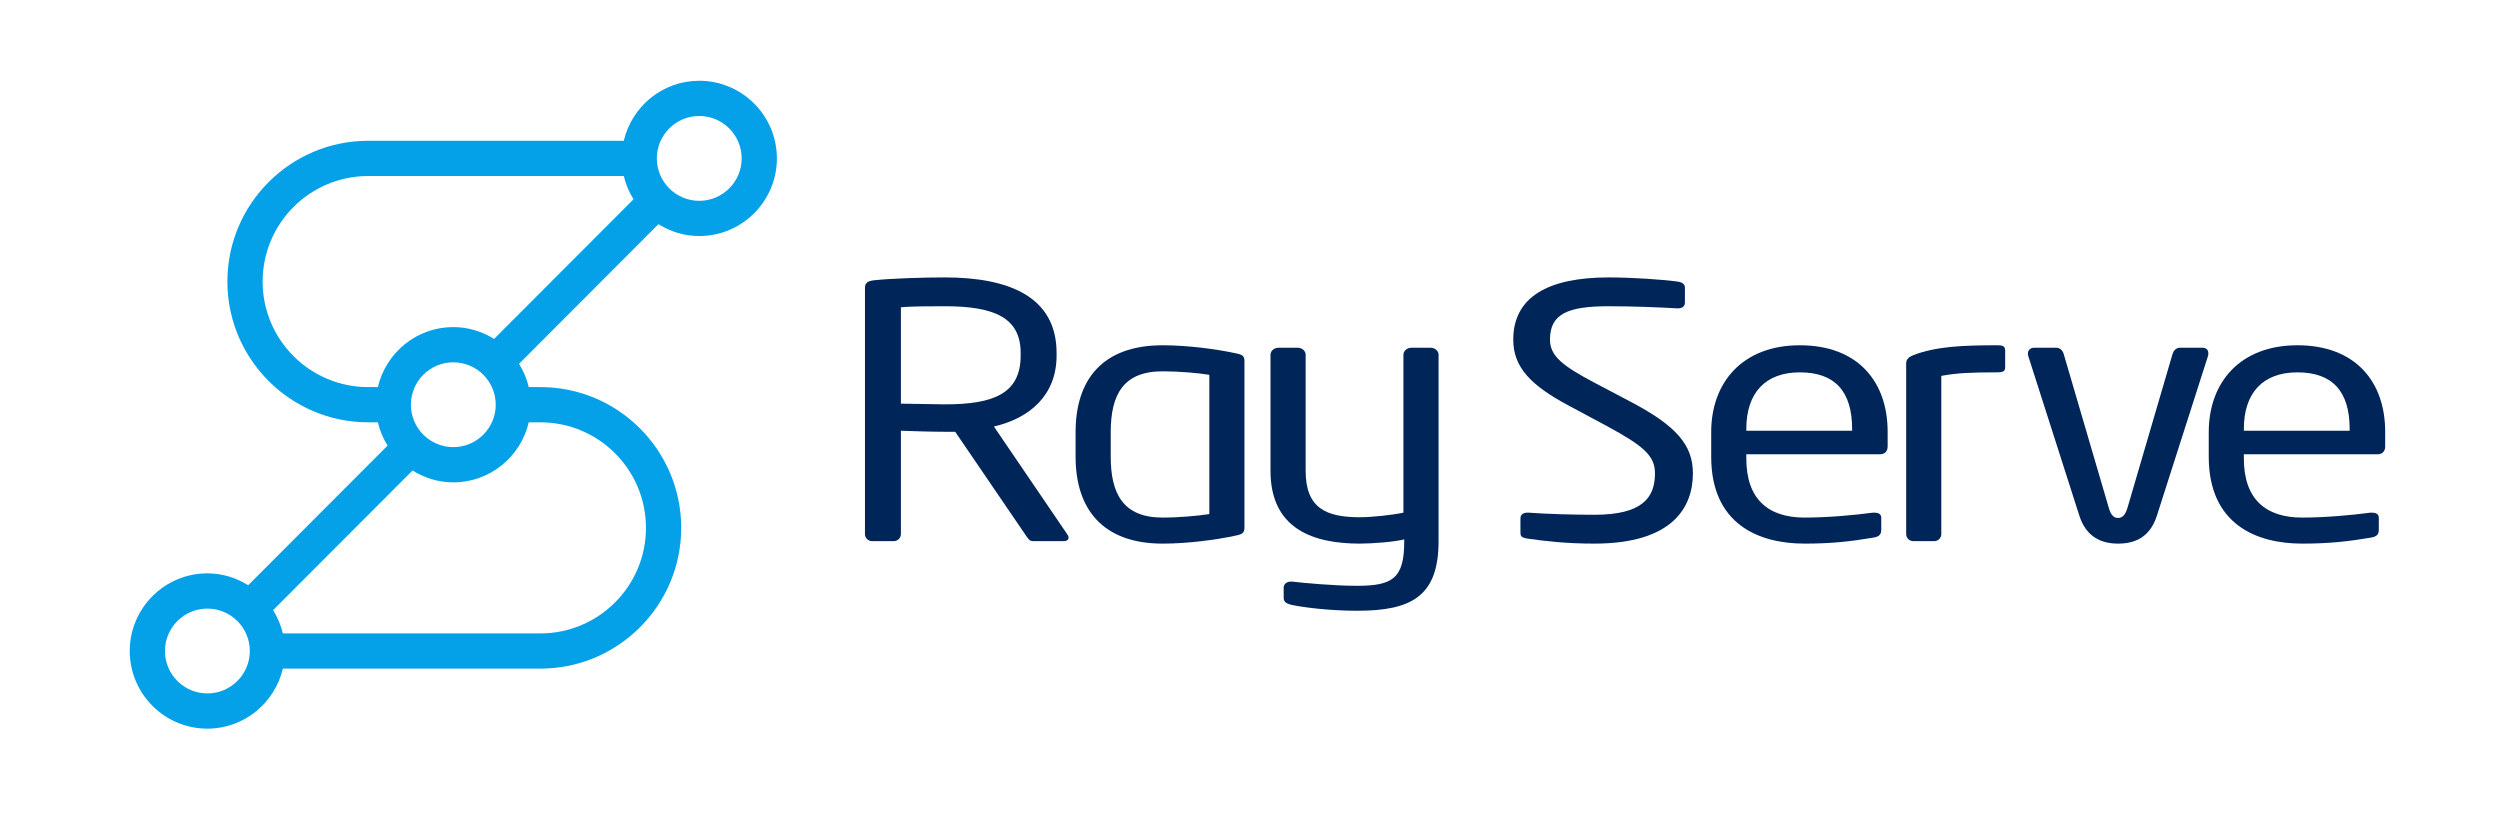
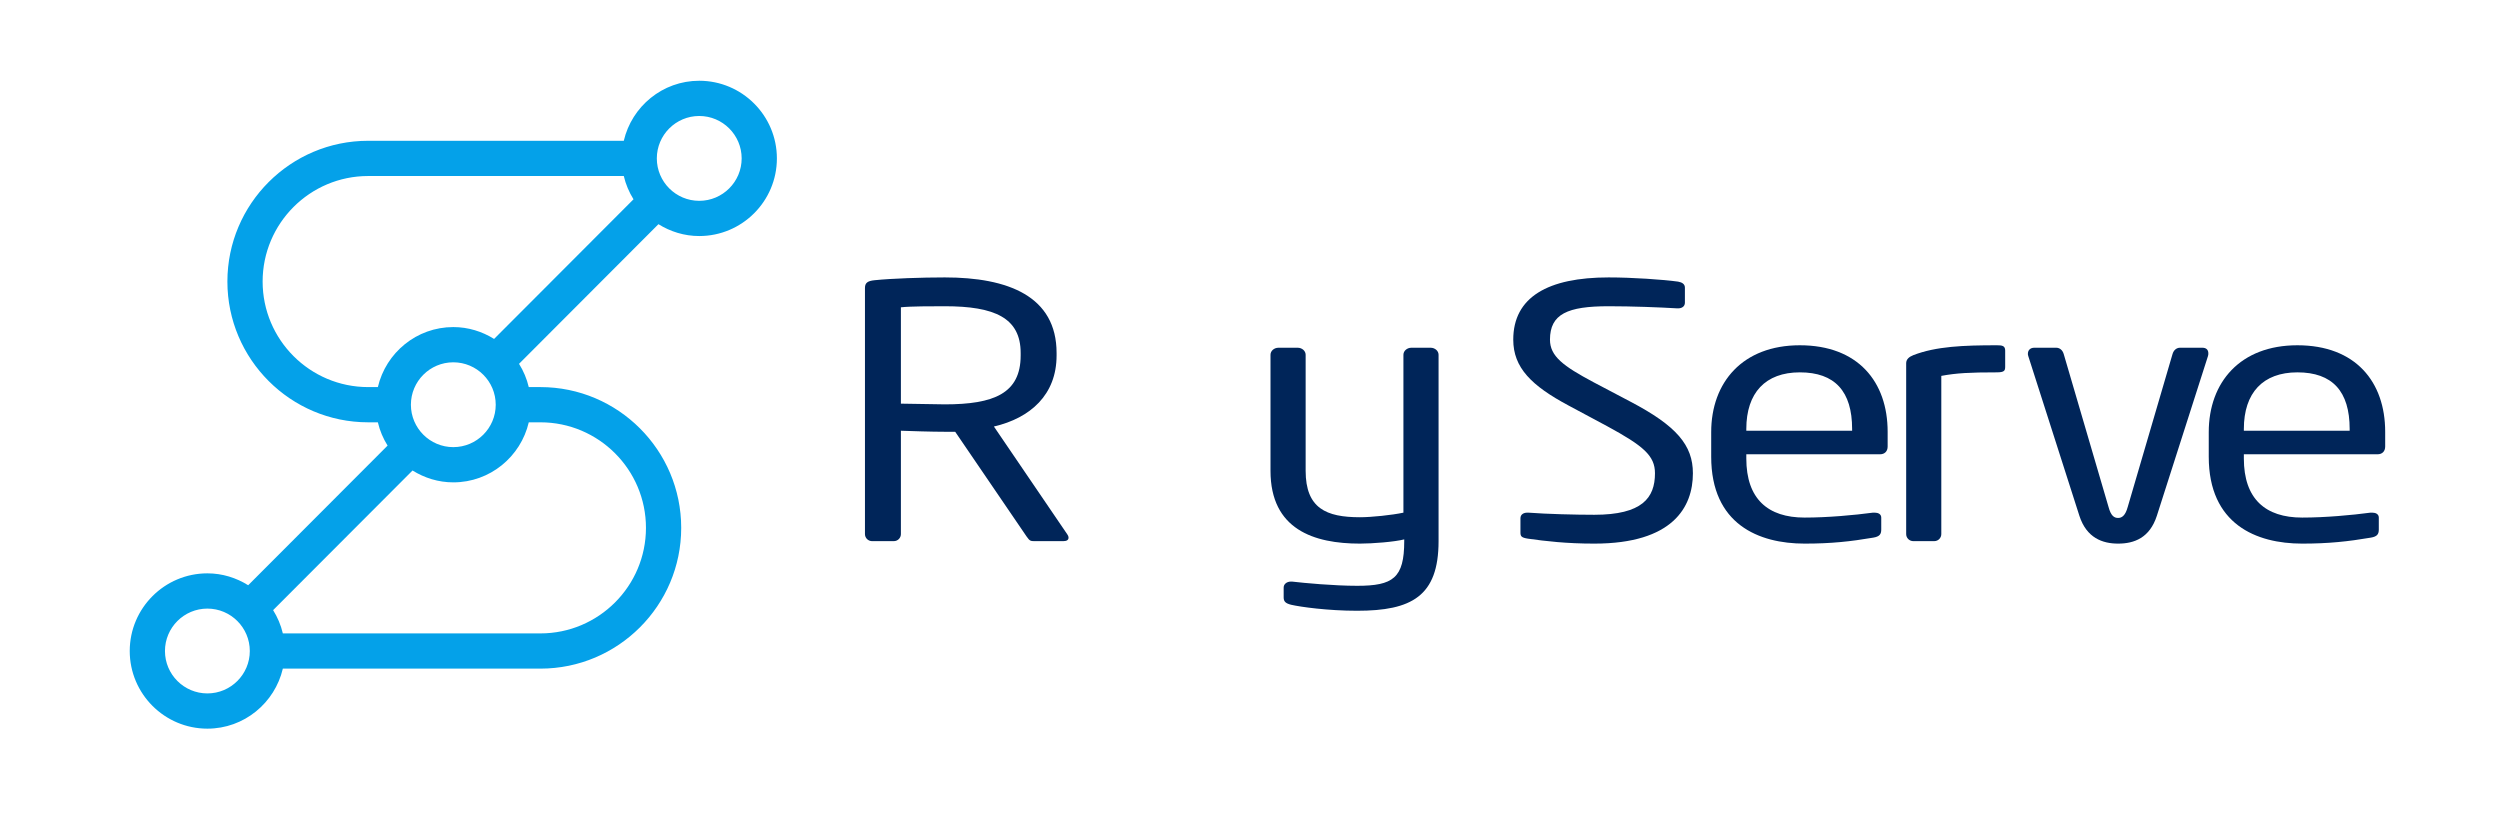
<svg xmlns="http://www.w3.org/2000/svg" width="100%" height="100%" viewBox="0 0 1981 657" version="1.1" xml:space="preserve" style="fill-rule:evenodd;clip-rule:evenodd;stroke-linejoin:round;stroke-miterlimit:2;">
  <g>
    <path d="M808.773,279.734c-0,-27.87 -20.561,-37.07 -60.107,-37.07c-9.808,-0 -27.204,-0 -34.794,0.841l0,76.347c6.644,0 27.52,0.561 34.794,0.561c38.904,-0 60.107,-8.64 60.107,-38.729l-0,-1.95Zm33.848,149.076l-22.149,0c-3.795,0 -4.425,0 -6.959,-3.631l-56.616,-83.038l-8.231,0c-10.426,0 -26.889,-0.549 -34.794,-0.829l0,81.917c0,2.791 -2.218,5.581 -5.697,5.581l-17.082,0c-3.164,0 -5.698,-2.51 -5.698,-5.581l0,-195.043c0,-3.9 1.903,-5.581 7.589,-6.141c13.603,-1.39 37.339,-2.219 55.682,-2.219c49.984,0 88.572,14.77 88.572,59.908l0,1.95c0,31.209 -20.876,49.599 -49.668,56.289l58.215,85.536c0.619,0.841 0.934,1.67 0.934,2.511c-0,1.669 -1.25,2.79 -4.098,2.79Z" style="fill:#002559;fill-rule:nonzero;" />
-     <path d="M958.269,297.003c-8.547,-1.39 -23.737,-2.779 -37.012,-2.779c-31.315,-0 -41.111,18.669 -41.111,48.197l0,19.499c0,29.259 9.796,48.209 41.111,48.209c13.275,-0 28.15,-1.39 37.012,-2.779l-0,-110.347Zm21.191,127.347c-16.766,3.619 -38.903,6.41 -58.203,6.41c-47.135,-0 -68.957,-27.041 -68.957,-68.84l-0,-19.499c-0,-41.787 21.507,-68.828 68.957,-68.828c18.984,-0 41.437,2.79 58.203,6.41c5.698,1.121 6.644,2.51 6.644,6.41l-0,131.515c-0,3.632 -0.946,5.301 -6.644,6.422Z" style="fill:#002559;fill-rule:nonzero;" />
+     <path d="M958.269,2.7.0rc003c-8.547,-1.39 -23.737,-2.779 -37.012,-2.779c-31.315,-0 -41.111,18.669 -41.111,48.197l0,19.499c0,29.259 9.796,48.209 41.111,48.209c13.275,-0 28.15,-1.39 37.012,-2.779l-0,-110.347Zm21.191,127.347c-16.766,3.619 -38.903,6.41 -58.203,6.41c-47.135,-0 -68.957,-27.041 -68.957,-68.84l-0,-19.499c-0,-41.787 21.507,-68.828 68.957,-68.828c18.984,-0 41.437,2.79 58.203,6.41c5.698,1.121 6.644,2.51 6.644,6.41l-0,131.515c-0,3.632 -0.946,5.301 -6.644,6.422Z" style="fill:#002559;fill-rule:nonzero;" />
    <path d="M1075.4,483.966c-23.422,0 -44.929,-3.059 -52.214,-4.728c-4.425,-1.11 -6.013,-2.511 -6.013,-5.85l-0,-7.811c-0,-2.779 2.545,-4.729 5.709,-4.729l0.946,0c9.492,1.121 33.206,3.34 51.572,3.34c28.453,-0 37.315,-6.118 37.315,-35.378l0,-1.401c-7.589,1.95 -24.986,3.351 -35.12,3.351c-36.359,-0 -70.849,-11.15 -70.849,-57.69l0,-91.946c0,-3.071 2.838,-5.581 6.329,-5.581l15.19,-0c3.467,-0 6.328,2.51 6.328,5.581l-0,91.946c-0,29.82 16.439,36.79 43.002,36.79c9.177,0 25.324,-1.681 34.478,-3.631l0,-125.105c0,-3.071 2.861,-5.581 6.328,-5.581l15.191,-0c3.491,-0 6.328,2.51 6.328,5.581l-0,147.686c-0,43.737 -21.519,55.156 -64.52,55.156Z" style="fill:#002559;fill-rule:nonzero;" />
    <path d="M1263.31,430.76c-22.149,-0 -38.588,-1.95 -52.506,-3.911c-5.382,-0.829 -6.001,-1.95 -6.001,-5.009l-0,-11.151c-0,-3.07 2.522,-4.46 5.371,-4.46l0.945,0c14.56,1.121 37.631,1.682 52.191,1.682c37.969,-0 48.092,-13.381 48.092,-32.891c0,-13.929 -9.177,-21.728 -37.958,-37.339l-30.695,-16.439c-29.096,-15.599 -43.644,-29.809 -43.644,-52.097c-0,-33.72 27.52,-49.319 75.589,-49.319c18.681,0 43.036,1.67 55.039,3.339c3.164,0.561 5.383,1.95 5.383,4.741l-0,11.979c-0,2.779 -2.219,4.46 -5.383,4.46l-0.63,0c-13.918,-0.84 -36.055,-1.681 -54.409,-1.681c-32.576,-0 -46.493,6.13 -46.493,26.481c-0,13.1 10.438,20.899 34.478,33.707l29.108,15.331c36.685,19.23 49.669,34.548 49.669,56.837c-0,26.749 -15.833,55.74 -78.146,55.74Z" style="fill:#002559;fill-rule:nonzero;" />
    <path d="M1467.62,339.923c0,-29.82 -13.613,-44.87 -41.448,-44.87c-27.205,-0 -42.395,16.159 -42.395,44.87l0,1.389l83.843,0l0,-1.389Zm22.138,20.047l-105.981,-0l0,3.351c0,32.05 17.093,46.808 46.201,46.808c18.342,-0 39.534,-1.95 54.094,-3.9l1.564,0c2.534,0 5.067,1.121 5.067,3.9l0,9.481c0,3.619 -1.261,5.569 -6.316,6.41c-18.039,3.059 -33.229,4.74 -54.409,4.74c-36.382,-0 -74.024,-15.342 -74.024,-68.84l-0,-19.499c-0,-39.569 24.986,-68.828 70.218,-68.828c46.177,-0 69.599,28.991 69.599,68.548l-0,11.711c-0,3.619 -2.23,6.118 -6.013,6.118Z" style="fill:#002559;fill-rule:nonzero;" />
    <path d="M1582.26,295.053c-21.519,-0 -31.945,0.56 -43.971,2.79l0,125.386c0,2.791 -2.207,5.581 -5.686,5.581l-16.451,0c-3.176,0 -5.698,-2.51 -5.698,-5.581l0,-135.415c0,-3.071 2.207,-5.021 5.698,-6.41c18.027,-6.97 39.849,-7.811 66.108,-7.811c4.11,-0 6.643,0.292 6.643,4.191l0,12.809c0,3.07 -0.63,4.46 -6.643,4.46Z" style="fill:#002559;fill-rule:nonzero;" />
    <path d="M1749.57,282.245l-40.491,126.494c-5.686,17.561 -18.028,22.021 -30.672,22.021c-12.342,-0 -24.998,-4.46 -30.696,-22.021l-40.48,-126.494c-0.327,-0.841 -0.327,-1.401 -0.327,-1.95c0,-2.802 1.904,-4.752 5.068,-4.752l17.396,-0c2.534,-0 5.068,1.681 6.013,5.301l35.436,120.925c1.88,6.97 4.425,8.652 7.59,8.652c2.837,-0 5.697,-1.682 7.589,-8.652l35.424,-120.925c0.946,-3.62 3.491,-5.301 6.001,-5.301l17.724,-0c3.164,-0 4.74,1.681 4.74,4.46c0,0.56 0,1.401 -0.315,2.242Z" style="fill:#002559;fill-rule:nonzero;" />
    <path d="M1861.87,339.923c0,-29.82 -13.602,-44.87 -41.449,-44.87c-27.204,-0 -42.394,16.159 -42.394,44.87l-0,1.389l83.843,0l0,-1.389Zm22.149,20.047l-105.992,-0l-0,3.351c-0,32.05 17.093,46.808 46.201,46.808c18.342,-0 39.534,-1.95 54.093,-3.9l1.576,0c2.534,0 5.068,1.121 5.068,3.9l-0,9.481c-0,3.619 -1.273,5.569 -6.317,6.41c-18.05,3.059 -33.241,4.74 -54.42,4.74c-36.382,-0 -74.013,-15.342 -74.013,-68.84l0,-19.499c0,-39.569 24.975,-68.828 70.206,-68.828c46.178,-0 69.599,28.991 69.599,68.548l0,11.711c0,3.619 -2.218,6.118 -6.001,6.118Z" style="fill:#002559;fill-rule:nonzero;" />
    <path d="M130.716,515.864c0,-18.541 15.074,-33.614 33.615,-33.614c18.529,-0 33.614,15.073 33.614,33.614c0,18.53 -15.085,33.603 -33.614,33.603c-18.541,0 -33.615,-15.073 -33.615,-33.603Zm297.521,-13.952l-204.115,-0c-1.553,-6.644 -4.203,-12.82 -7.706,-18.436l110.476,-110.651c9.411,5.861 20.421,9.399 32.307,9.399c29.119,-0 53.439,-20.374 59.803,-47.579l9.235,0c46.119,0 83.622,37.514 83.622,83.634c-0,46.107 -37.503,83.633 -83.622,83.633Zm125.841,-342.776c-18.541,-0 -33.614,-15.085 -33.614,-33.615c-0,-18.541 15.073,-33.614 33.614,-33.614c18.53,-0 33.615,15.073 33.615,33.614c-0,18.53 -15.085,33.615 -33.615,33.615Zm-262.342,-19.662l202.551,-0c1.553,6.632 4.203,12.82 7.706,18.447l-110.476,110.651c-9.411,-5.861 -20.432,-9.399 -32.318,-9.399c-29.096,0 -53.417,20.363 -59.78,47.556l-7.683,-0c-46.119,-0 -83.633,-37.514 -83.633,-83.622c-0,-46.119 37.514,-83.633 83.633,-83.633Zm101.077,181.231c0,18.529 -15.073,33.602 -33.614,33.602c-18.53,0 -33.603,-15.073 -33.603,-33.602c-0,-18.541 15.073,-33.615 33.603,-33.615c18.541,0 33.614,15.074 33.614,33.615Zm-290.013,195.159c-0,33.918 27.601,61.52 61.531,61.52c29.107,-0 53.428,-20.374 59.791,-47.567l204.115,-0c61.508,-0 111.55,-50.031 111.55,-111.538c0,-61.508 -50.042,-111.55 -111.55,-111.55l-9.247,-0c-1.553,-6.632 -4.192,-12.82 -7.706,-18.436l110.464,-110.651c9.411,5.861 20.444,9.399 32.33,9.399c33.93,-0 61.531,-27.59 61.531,-61.52c0,-33.929 -27.601,-61.531 -61.531,-61.531c-29.107,0 -53.428,20.374 -59.791,47.567l-202.551,0c-61.507,0 -111.55,50.042 -111.55,111.55c0,61.496 50.043,111.538 111.55,111.538l7.683,0c1.553,6.644 4.191,12.832 7.706,18.448l-110.464,110.651c-9.423,-5.873 -20.444,-9.422 -32.33,-9.422c-33.93,-0 -61.531,27.613 -61.531,61.542Z" style="fill:#04a1e9;fill-rule:nonzero;" />
  </g>
</svg>
